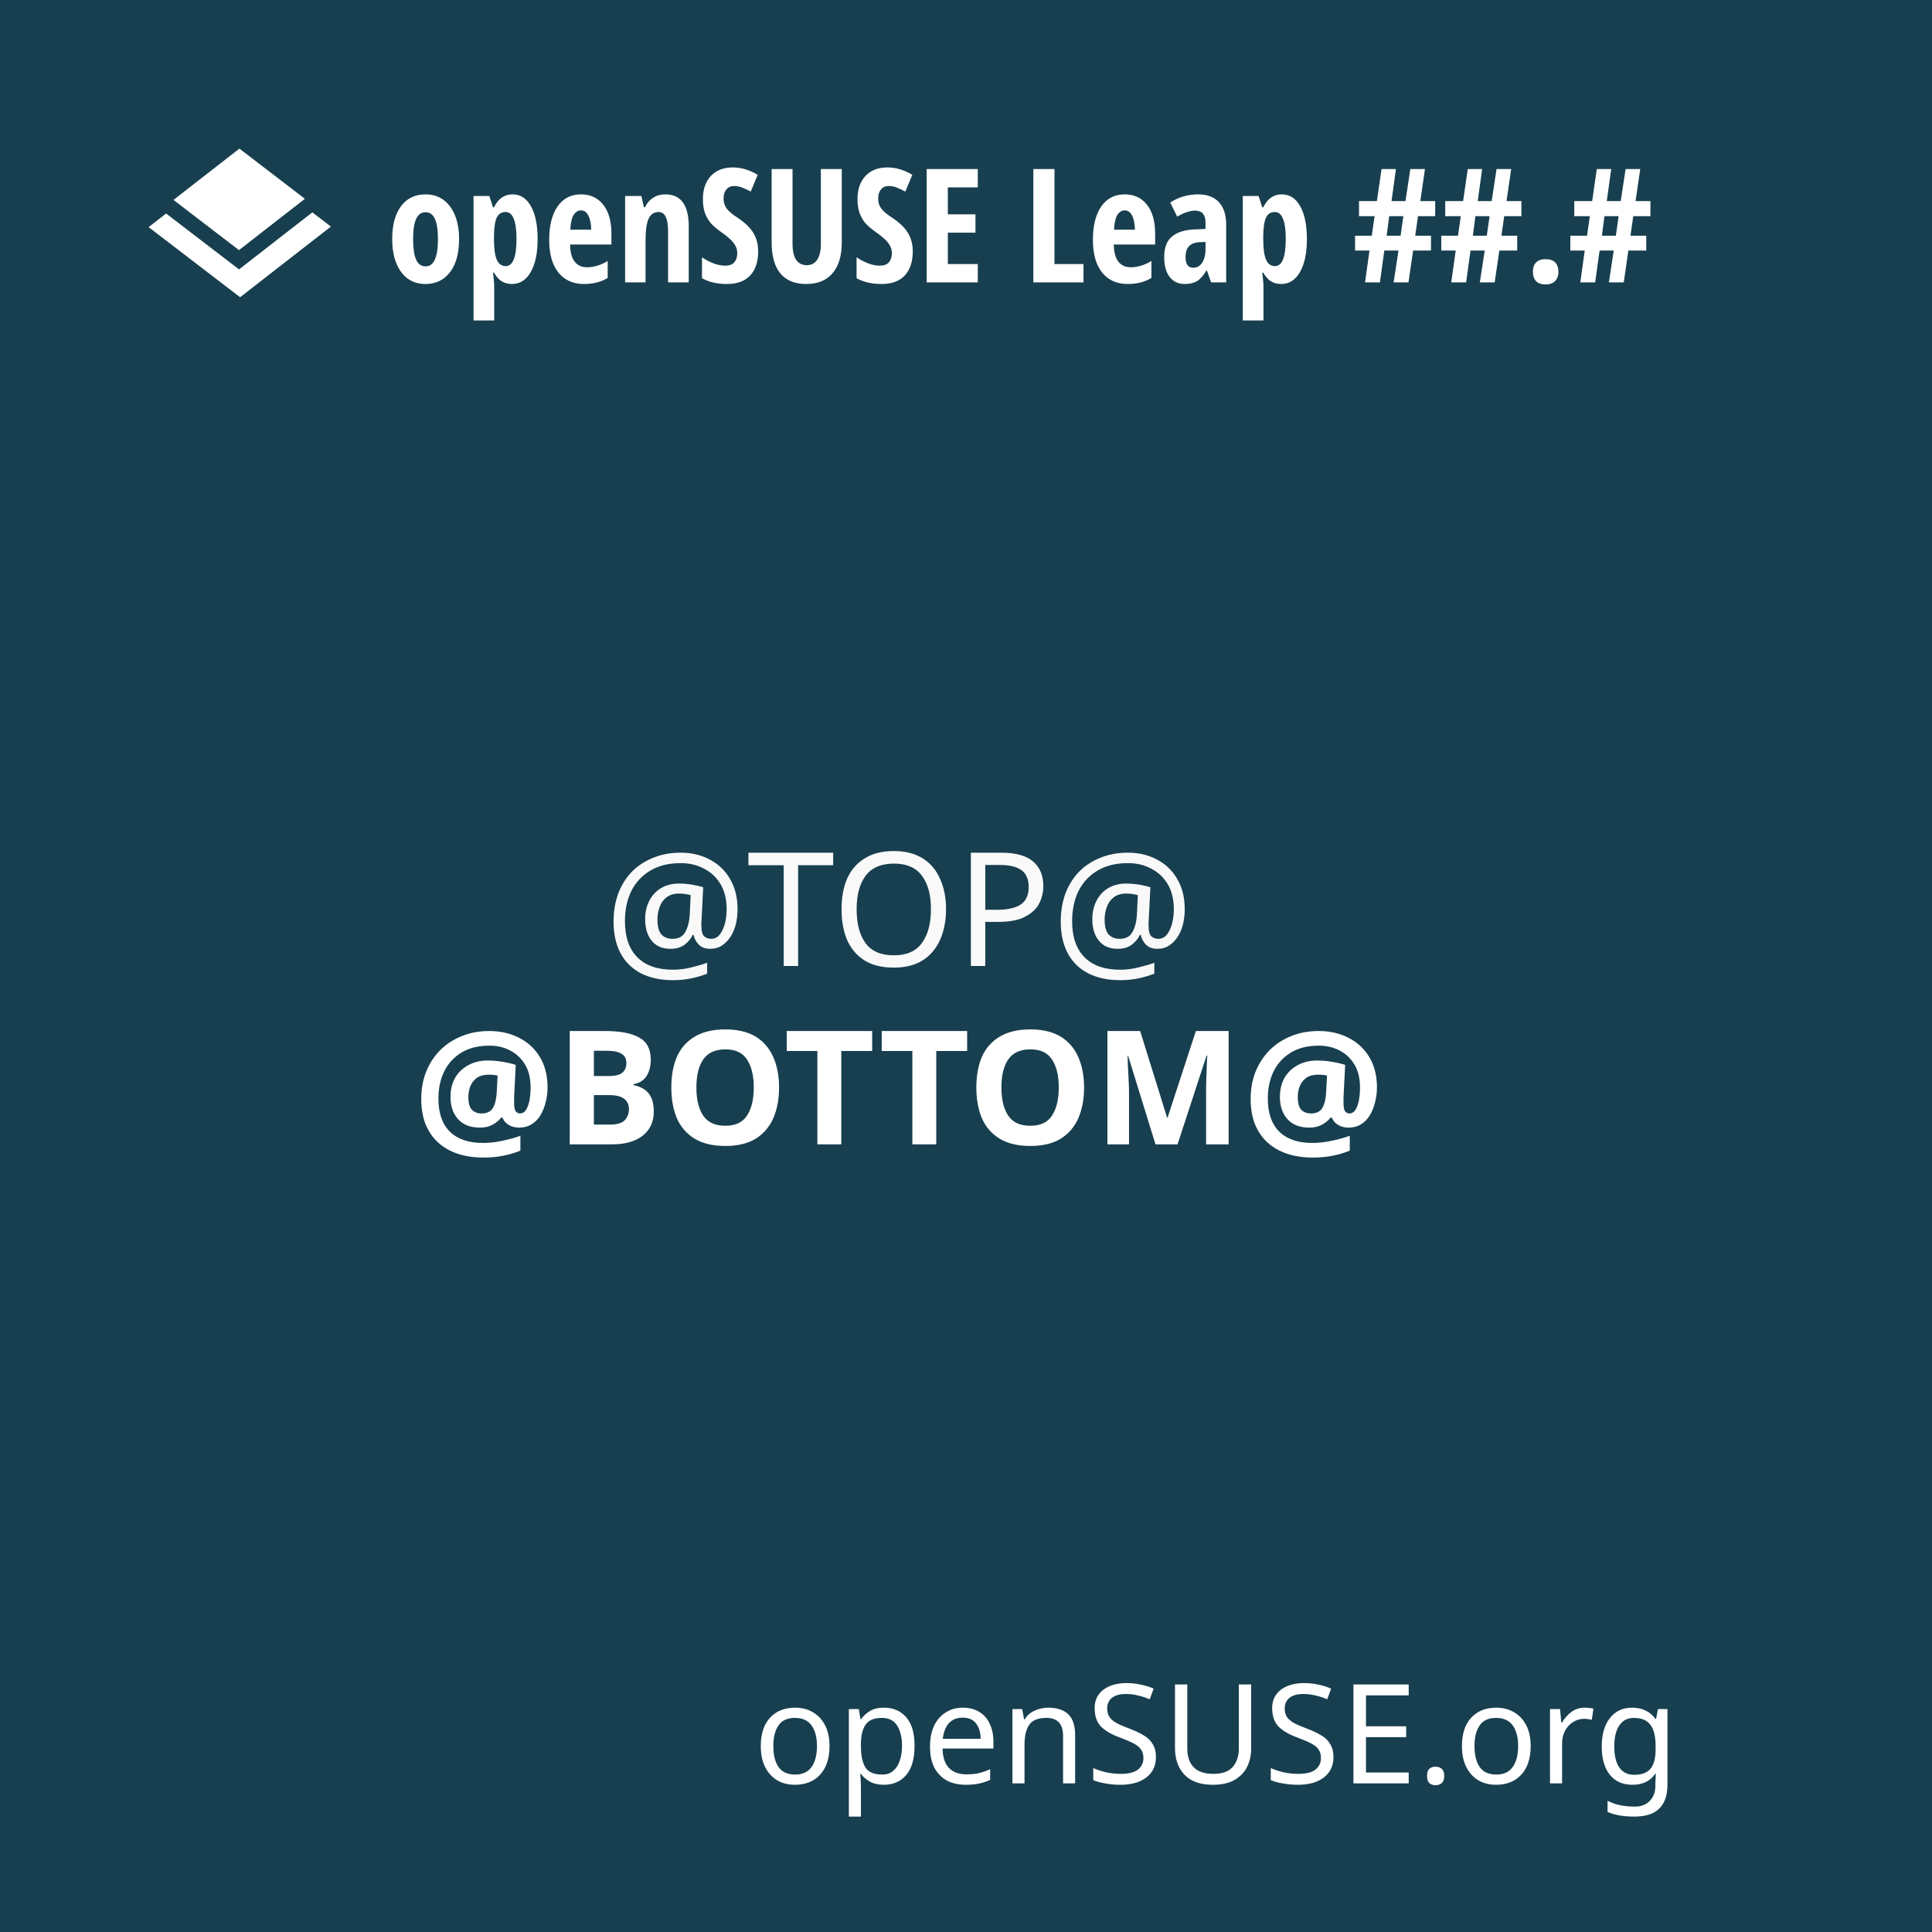
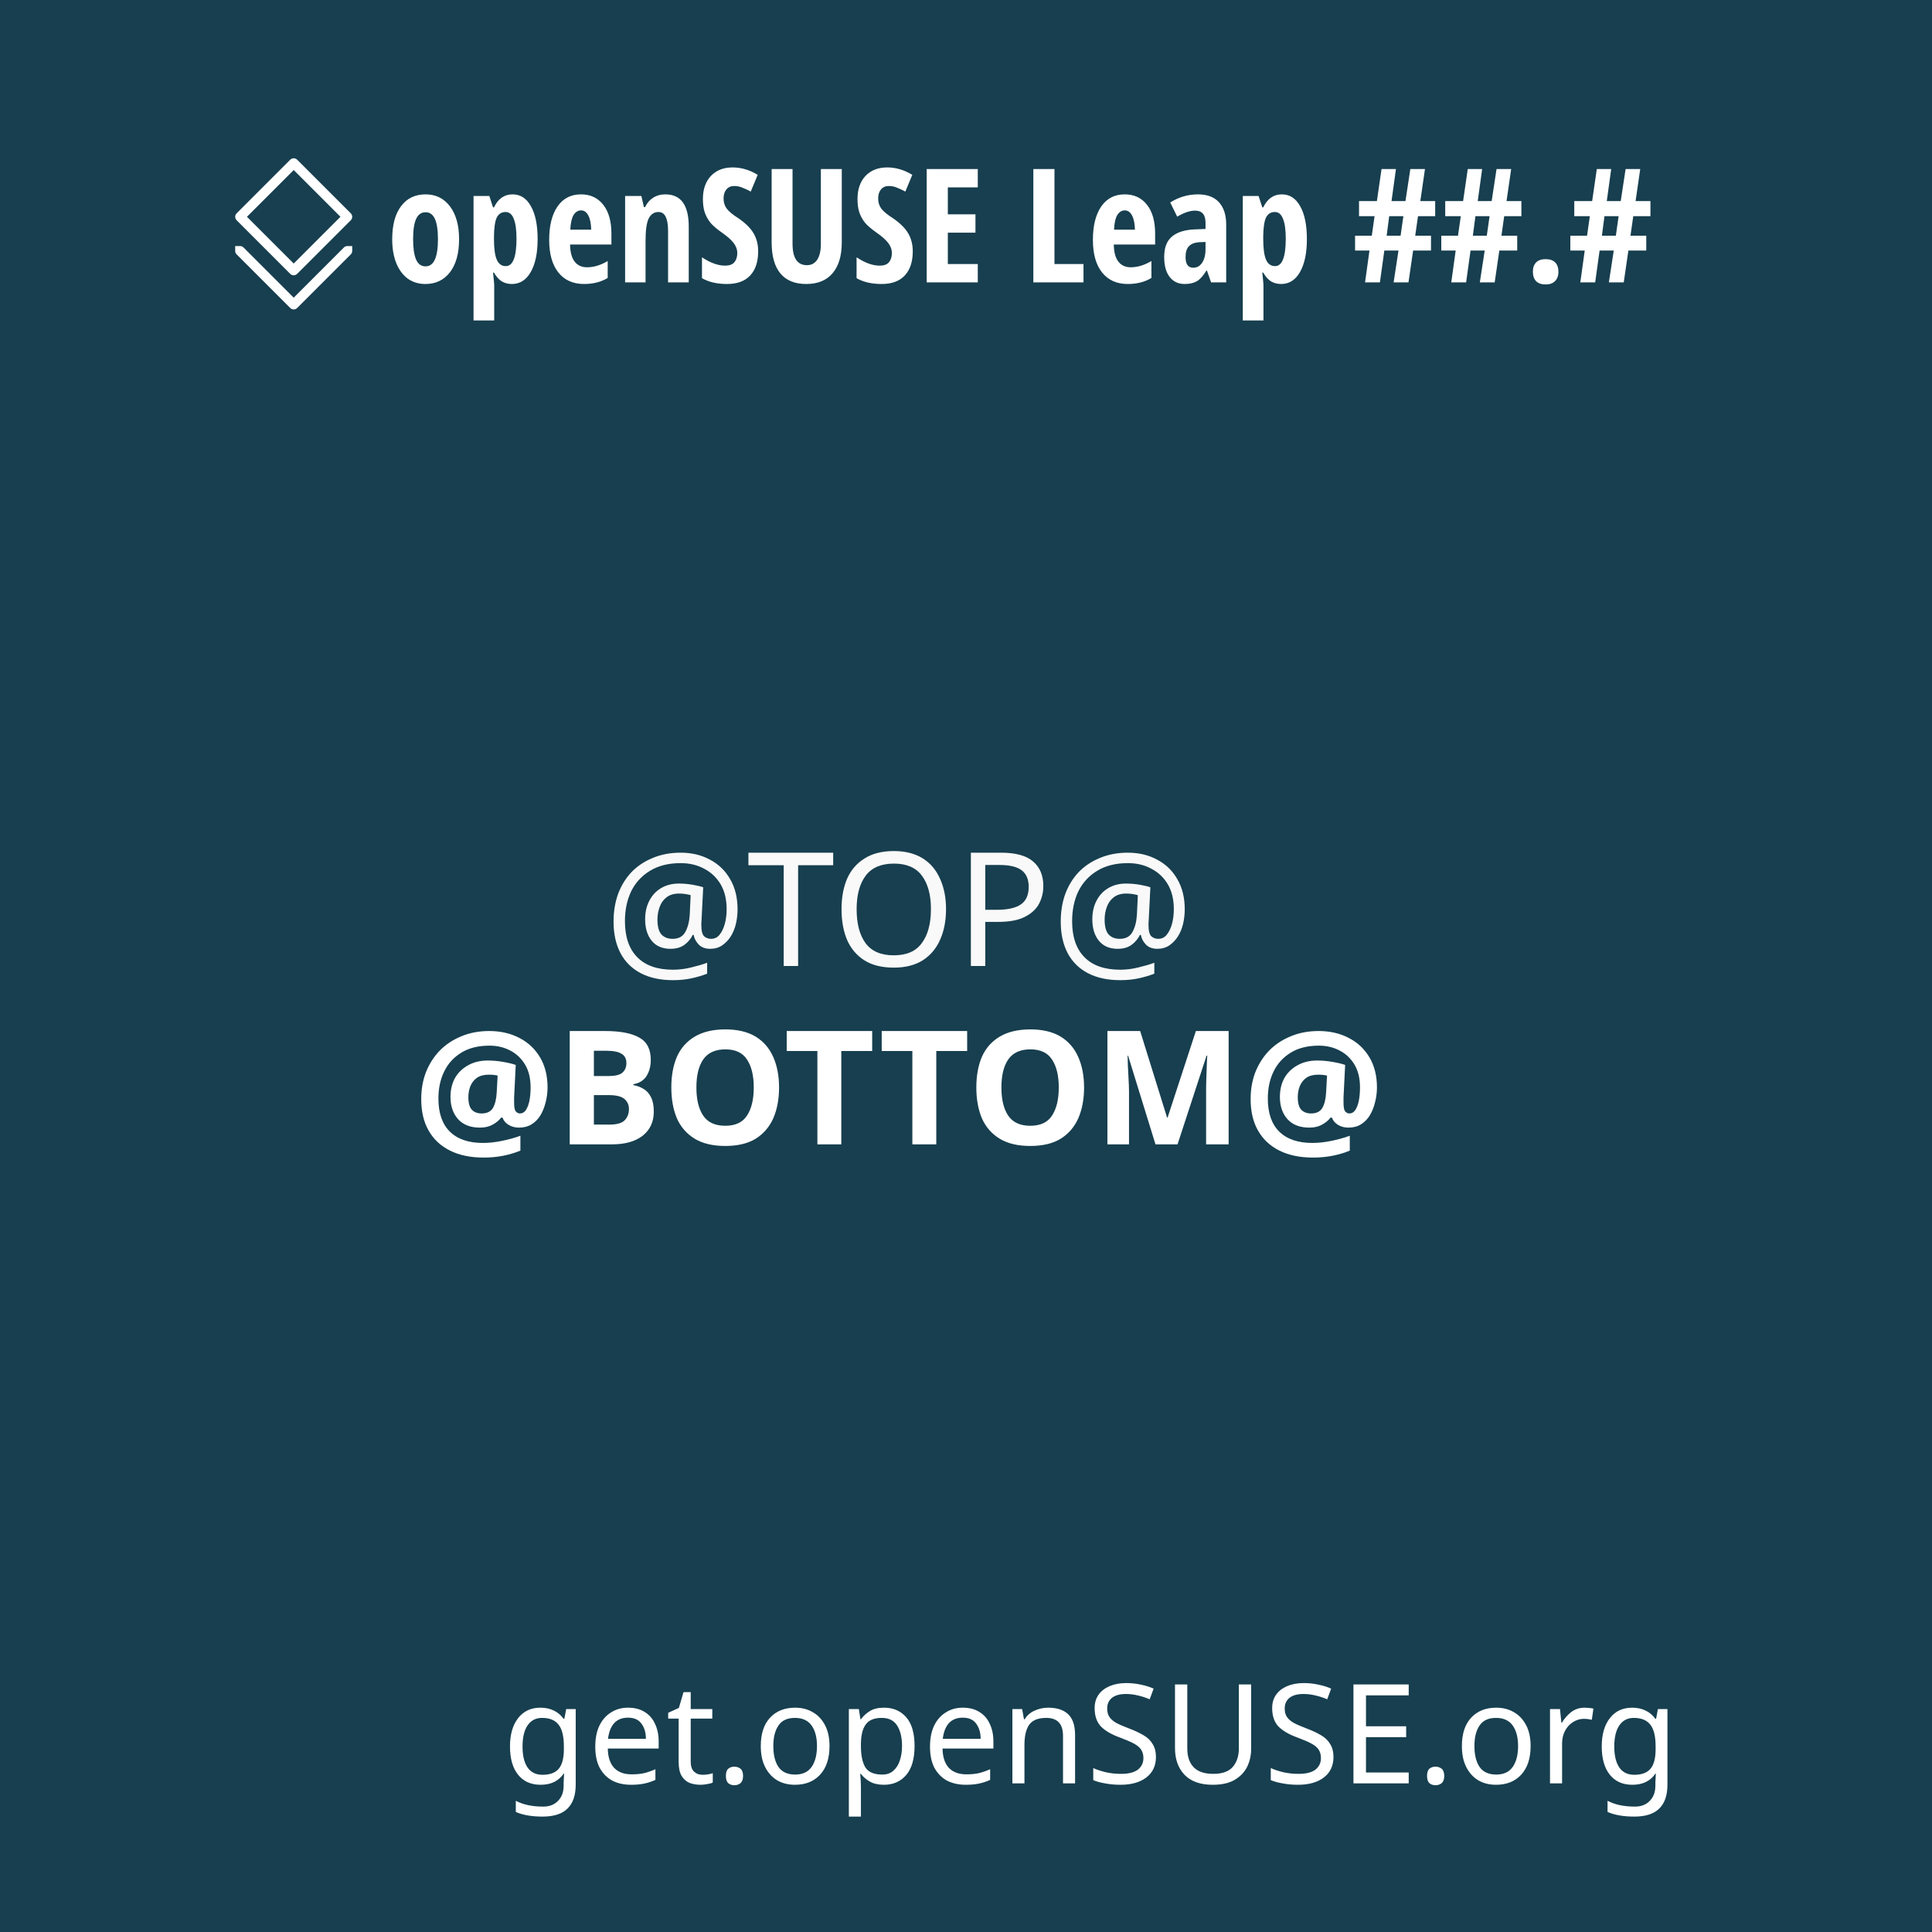
- <svg xmlns="http://www.w3.org/2000/svg" viewBox="0 0 130 130" preserveAspectRatio="xMinYMin slice">
-   <rect style="fill:#173f4f" height="130" width="130" y="0" x="0" />
-   <path d="M 16.08,16.83 20.516,13.377 16.109,10 11.672,13.453 Z" style="fill:#ffffff" />
-   <path d="M 16.084,18.127 11.177,14.367 10,15.283 16.156,20 22.265,15.246 21.016,14.289 Z" style="fill:#ffffff" />
-   <text xml:space="preserve" style="text-align:center;text-anchor:middle" x="65" y="65">
-     <tspan x="65" y="65" style="font-size:10.667px;font-family:'Source Sans Pro';-inkscape-font-specification:'Source Sans Pro';fill:#f9f9f9">@TOP@</tspan>
+ <svg xmlns="http://www.w3.org/2000/svg" viewBox="0 0 130 130" preserveAspectRatio="xMinYMin slice" version="1.1" id="svg5">
+   <defs id="defs5" />
+   <rect style="fill:#173f4f" height="130" width="130" y="0" x="0" id="rect1" />
+   <text xml:space="preserve" style="text-align:center;text-anchor:middle" x="65" y="65" id="text2">
+     <tspan x="65" y="65" style="font-size:10.667px;font-family:'Source Sans Pro';-inkscape-font-specification:'Source Sans Pro';fill:#f9f9f9" id="tspan2">@TOP@</tspan>
  </text>
-   <text xml:space="preserve" style="text-align:center;text-anchor:middle" x="65" y="77">
-     <tspan x="65" y="77" style="font-size:10.667px;font-family:'Source Sans Pro';-inkscape-font-specification:'Source Sans Pro';fill:#ffffff;font-weight:bold">@BOTTOM@</tspan>
+   <text xml:space="preserve" style="text-align:center;text-anchor:middle" x="65" y="77" id="text3">
+     <tspan x="65" y="77" style="font-size:10.667px;font-family:'Source Sans Pro';-inkscape-font-specification:'Source Sans Pro';fill:#ffffff;font-weight:bold" id="tspan3">@BOTTOM@</tspan>
  </text>
-   <text xml:space="preserve" style="text-align:start;text-anchor:start;fill:#ffffff" x="26" y="19">
-     <tspan x="26" y="19" style="font-weight:bold;font-stretch:condensed;font-size:10.667px;font-family:'Open Sans Condensed';-inkscape-font-specification:'Open Sans Condensed, Bold Condensed';text-align:start;text-anchor:start;fill:#ffffff">openSUSE Leap ##.#</tspan>
+   <text xml:space="preserve" style="text-align:start;text-anchor:start;fill:#ffffff" x="26" y="19" id="text4">
+     <tspan x="26" y="19" style="font-weight:bold;font-stretch:condensed;font-size:10.667px;font-family:'Open Sans Condensed';-inkscape-font-specification:'Open Sans Condensed, Bold Condensed';text-align:start;text-anchor:start;fill:#ffffff" id="tspan4">openSUSE Leap ##.#</tspan>
  </text>
-   <text y="120" x="120" style="font-size:9.333px;text-align:end;text-anchor:end" xml:space="preserve">
-     <tspan style="font-family:'Source Sans Pro';-inkscape-font-specification:'Source Sans Pro';fill:#ffffff" y="120" x="120">openSUSE.org</tspan>
+   <text y="120" x="120" style="font-size:9.333px;text-align:end;text-anchor:end" xml:space="preserve" id="text5">
+     <tspan style="font-family:'Source Sans Pro';-inkscape-font-specification:'Source Sans Pro';fill:#ffffff" y="120" x="120" id="tspan5">get.openSUSE.org</tspan>
  </text>
+   <g id="svg5-3" transform="matrix(0.2347374,0,0,0.2347374,4.672038,5.917107)">
+     <path d="m 64.222,20.164 a 1.398,1.398 0 0 0 -0.923,0.404 L 47.922,35.946 a 1.398,1.398 0 0 0 0,1.977 l 15.377,15.377 a 1.398,1.398 0 0 0 1.977,0 L 80.653,37.922 a 1.398,1.398 0 0 0 0,-1.977 L 65.276,20.568 a 1.398,1.398 0 0 0 -1.054,-0.404 z m 0.066,3.369 L 77.688,36.934 64.288,50.334 50.887,36.934 Z M 47.513,45.321 v 1.398 a 1.398,1.398 0 0 0 0.41,0.988 l 15.377,15.377 a 1.398,1.398 0 0 0 1.977,0 L 80.653,47.707 a 1.398,1.398 0 0 0 0.41,-0.988 1.398,1.398 0 0 0 0,-0.066 V 45.321 H 79.665 A 1.398,1.398 0 0 0 78.676,45.73 L 64.288,60.119 49.899,45.73 a 1.398,1.398 0 0 0 -0.988,-0.404 v -0.005 z" color="#000000" color-rendering="auto" dominant-baseline="auto" fill="#fbc75d" image-rendering="auto" shape-rendering="auto" solid-color="#000000" stop-color="#000000" style="font-variant-ligatures:normal;font-variant-position:normal;font-variant-caps:normal;font-variant-numeric:normal;font-variant-alternates:normal;font-variant-east-asian:normal;font-feature-settings:normal;font-variation-settings:normal;text-indent:0;text-decoration-line:none;text-decoration-style:solid;text-decoration-color:#000000;text-transform:none;text-orientation:mixed;white-space:normal;shape-padding:0;shape-margin:0;inline-size:0;isolation:auto;mix-blend-mode:normal;fill:#ffffff;stroke-width:0.186" id="path1-3" />
+   </g>
</svg>
